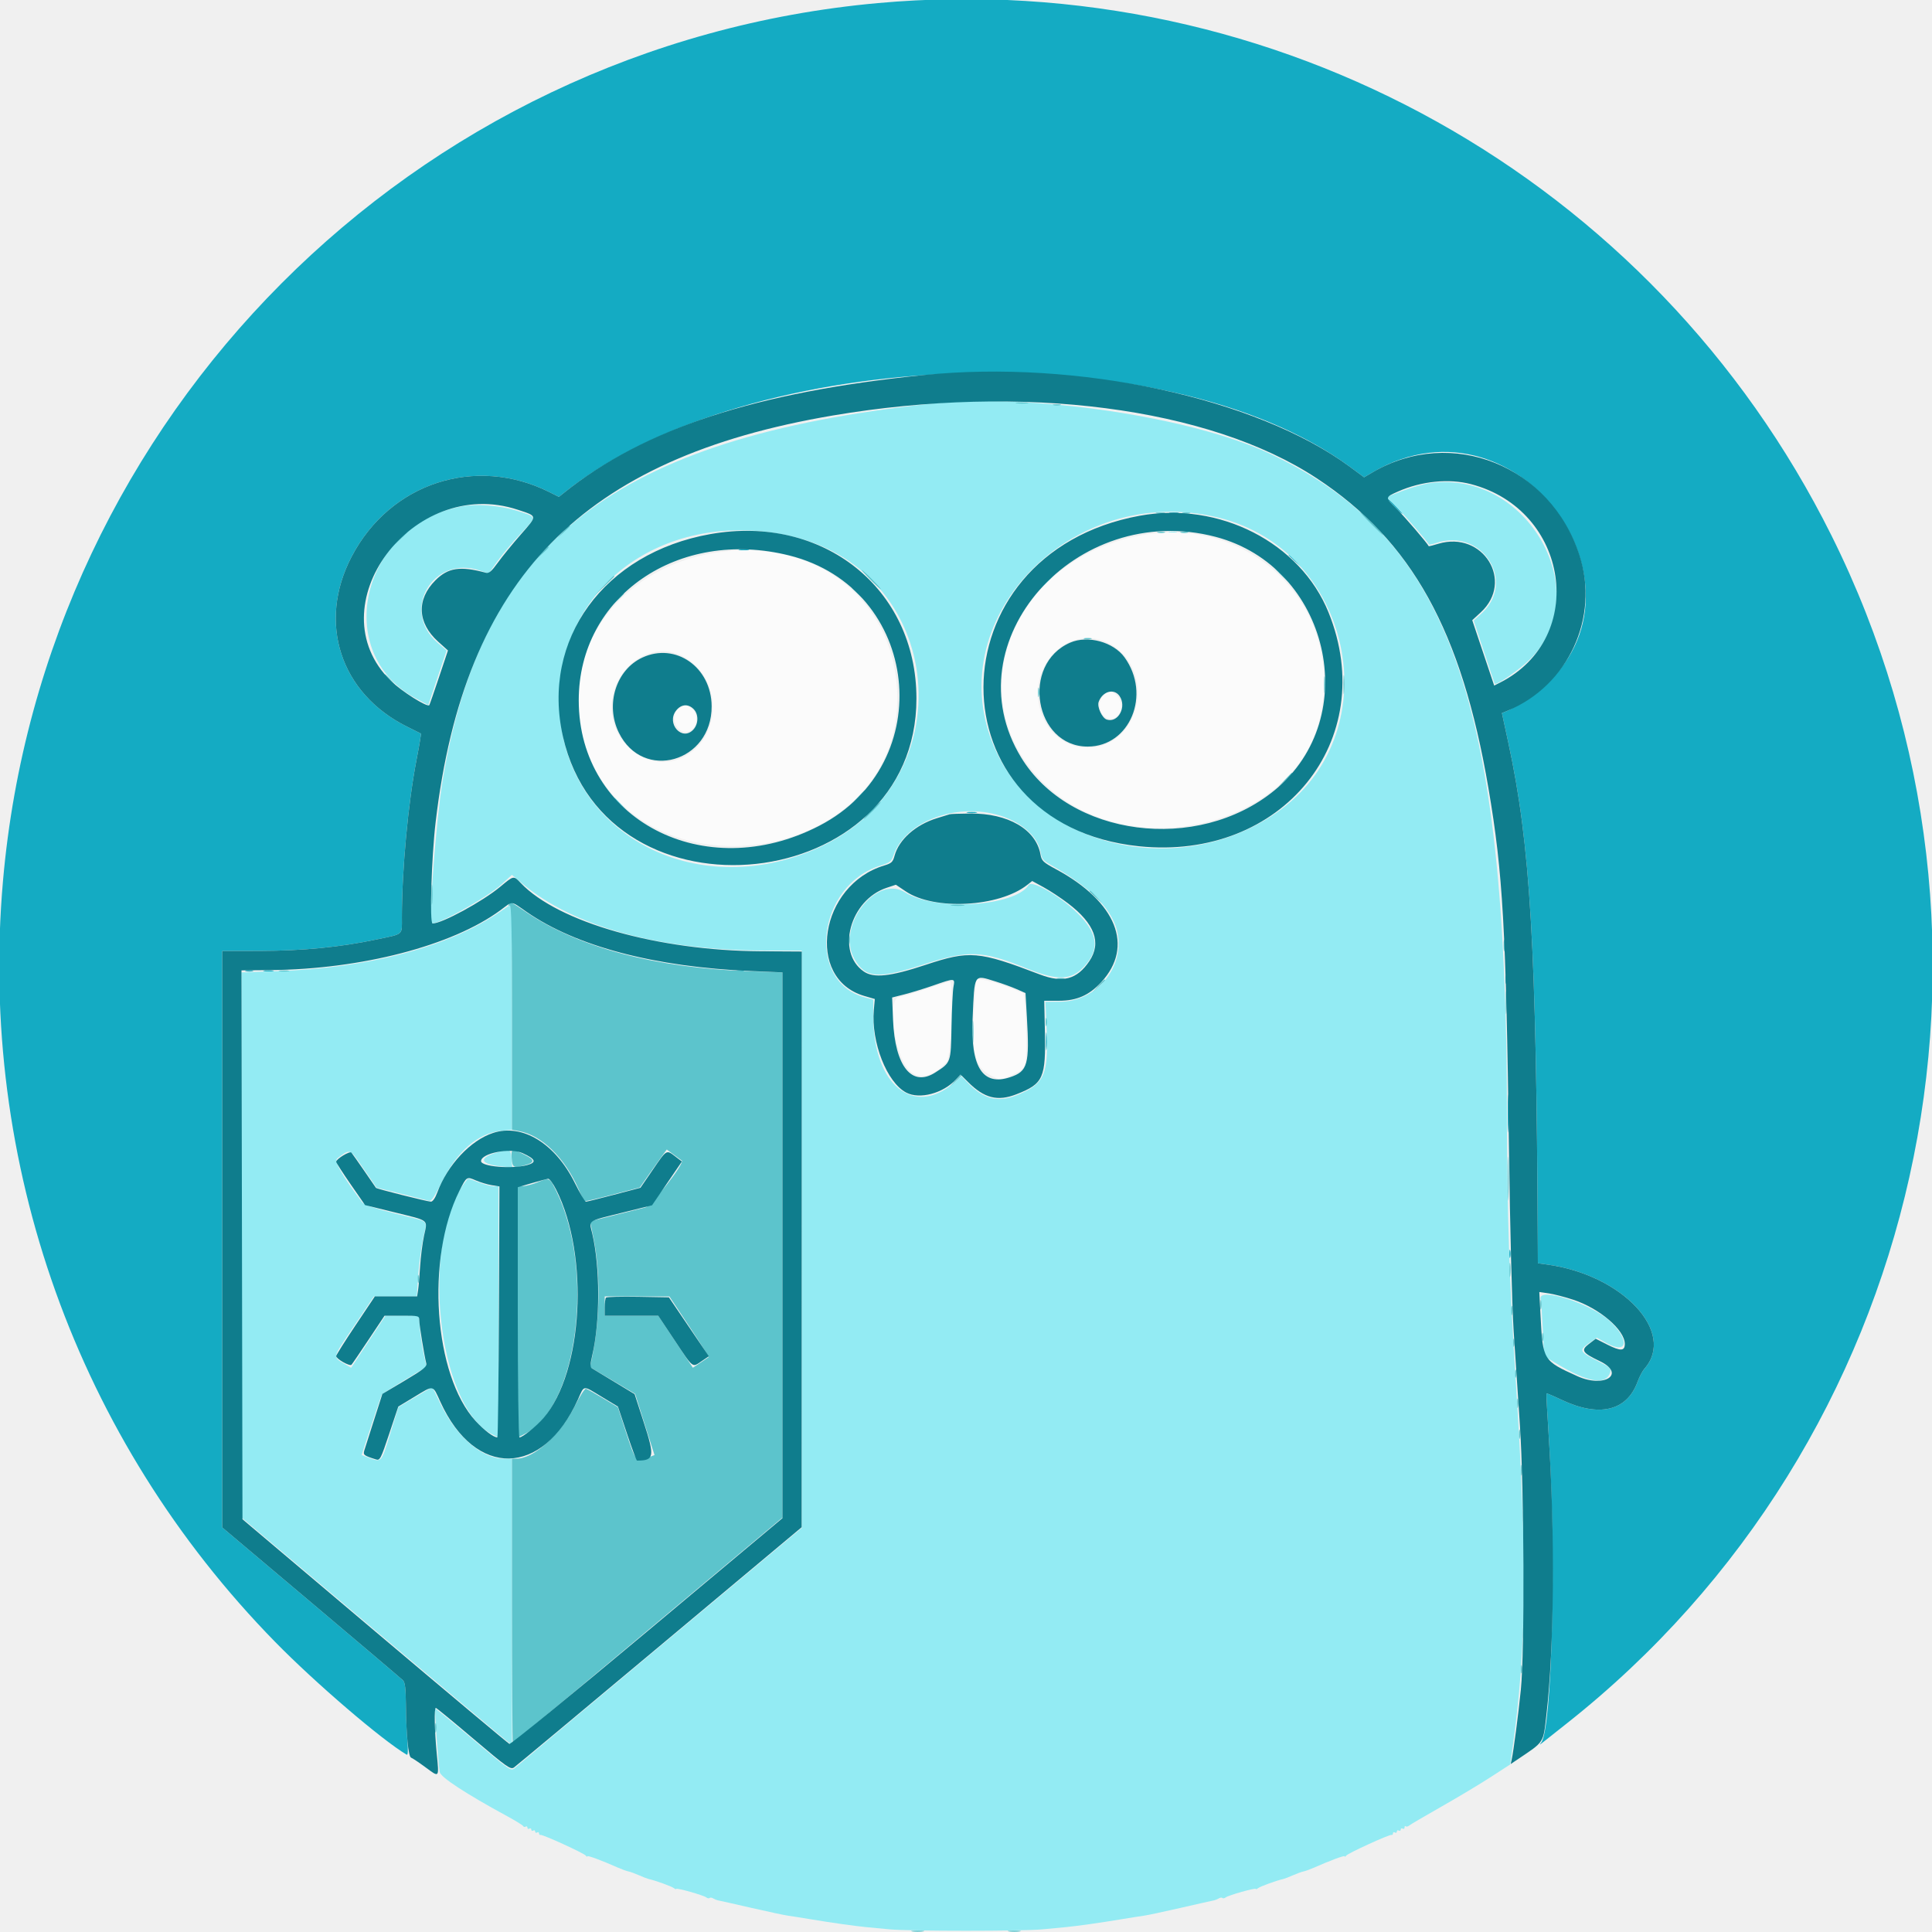
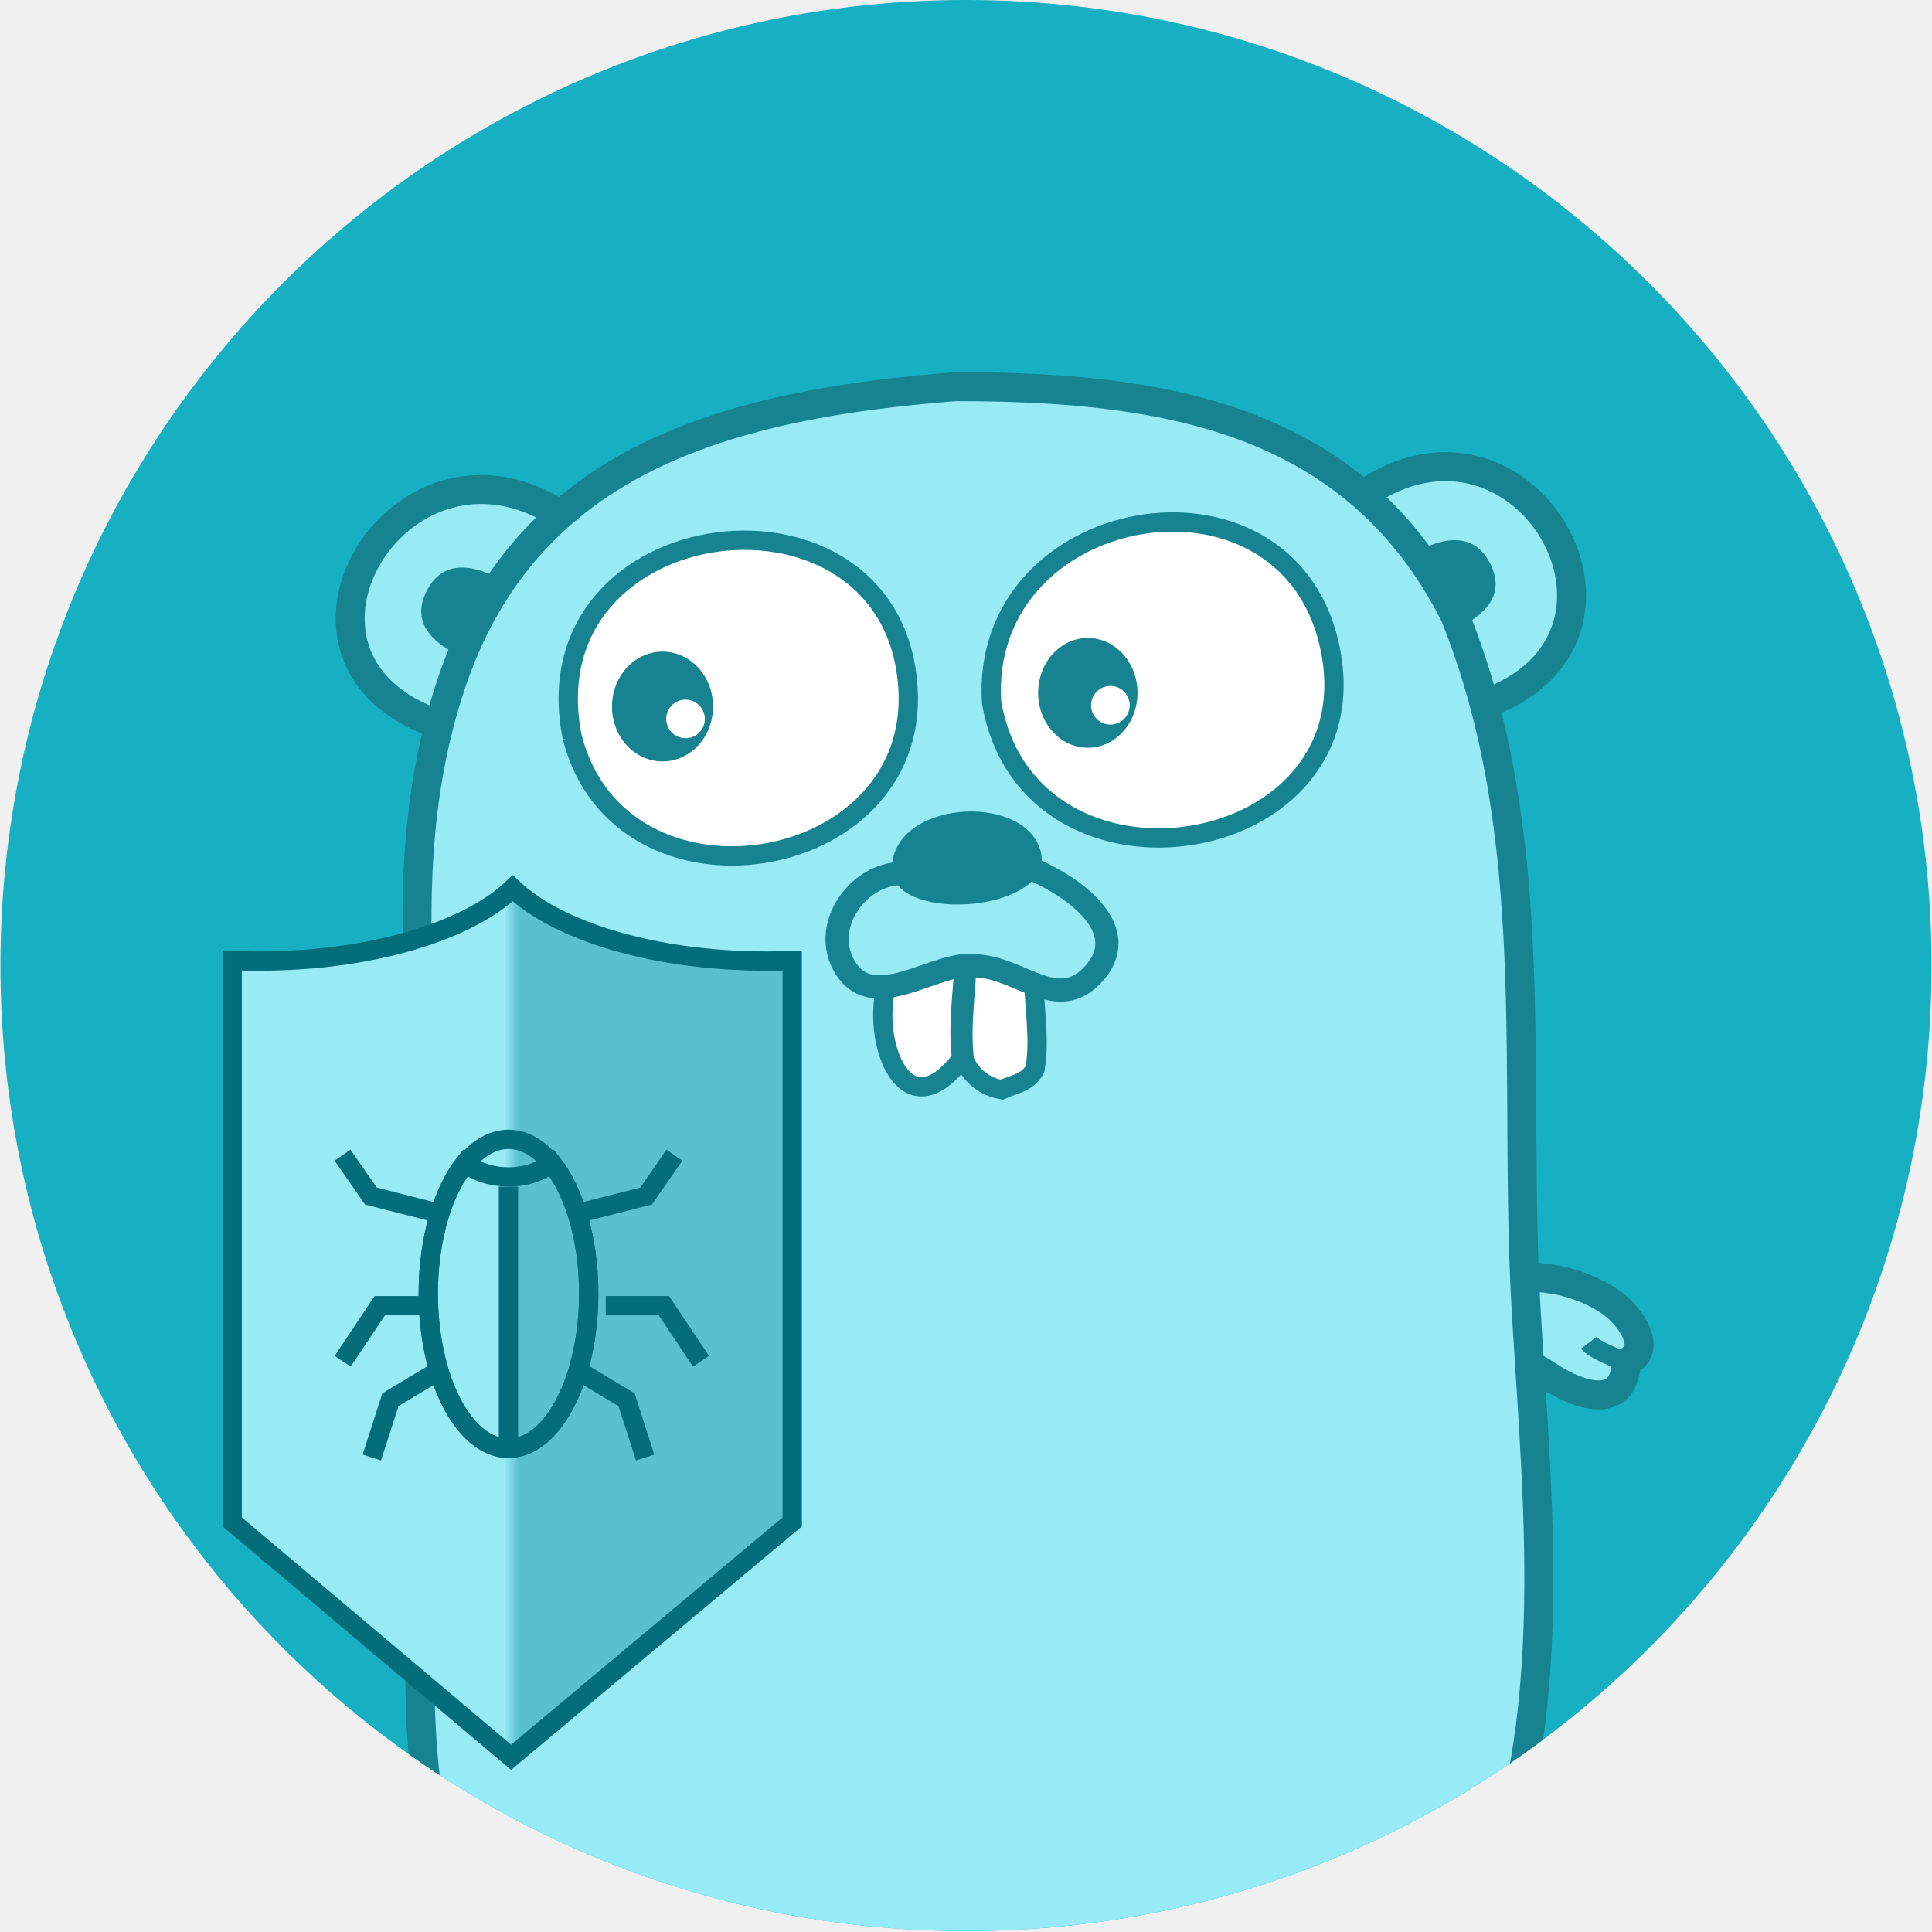
- <svg xmlns="http://www.w3.org/2000/svg" id="svg" width="400" height="400" viewBox="0, 0, 400,400">
-   <g id="svgg">
-     <path id="path0" d="M181.800 0.635 C 85.597 9.308,9.038 86.113,0.617 182.400 C -4.496 240.866,15.966 298.070,56.972 339.947 C 65.298 348.451,79.095 360.277,84.204 363.290 C 84.470 363.447,84.515 362.422,84.335 360.264 C 84.186 358.469,84.049 355.078,84.032 352.729 C 84.009 349.629,83.846 348.303,83.438 347.896 C 83.130 347.587,74.580 340.337,64.438 331.785 L 46.000 316.235 46.000 256.565 L 46.000 196.896 53.900 196.876 C 62.676 196.855,70.374 196.102,77.794 194.540 C 83.729 193.290,83.199 193.747,83.206 189.876 C 83.223 179.939,84.498 166.260,86.244 157.273 C 86.814 154.343,87.216 151.913,87.140 151.873 C 87.063 151.833,85.758 151.181,84.241 150.426 C 70.457 143.560,65.683 128.920,72.781 115.285 C 80.743 99.993,98.425 94.213,113.757 101.891 L 115.714 102.871 116.757 102.039 C 155.158 71.400,241.485 68.547,279.500 96.661 L 282.421 98.821 284.165 97.799 C 315.237 79.590,346.055 124.815,316.163 144.758 C 314.603 145.799,312.793 146.872,312.141 147.142 L 310.957 147.632 312.272 153.716 C 316.864 174.961,318.091 195.875,318.383 257.875 L 318.400 261.551 320.300 261.809 C 335.941 263.937,347.100 275.892,340.448 283.395 C 340.055 283.838,339.411 285.074,339.018 286.142 C 336.802 292.153,331.048 293.496,323.289 289.812 C 321.636 289.026,320.237 288.432,320.181 288.492 C 320.125 288.551,320.331 292.470,320.638 297.200 C 322.232 321.789,321.358 357.827,319.094 360.774 C 318.676 361.319,318.716 361.317,319.407 360.759 C 319.843 360.407,322.000 358.700,324.200 356.966 C 398.354 298.513,421.360 195.455,379.151 110.800 C 342.280 36.852,264.107 -6.786,181.800 0.635 M198.700 83.089 C 199.415 83.178,200.585 83.178,201.300 83.089 C 202.015 83.001,201.430 82.928,200.000 82.928 C 198.570 82.928,197.985 83.001,198.700 83.089 M288.600 104.800 C 289.459 105.680,290.252 106.400,290.362 106.400 C 290.472 106.400,289.859 105.680,289.000 104.800 C 288.141 103.920,287.348 103.200,287.238 103.200 C 287.128 103.200,287.741 103.920,288.600 104.800 M242.305 106.283 C 242.802 106.379,243.522 106.375,243.905 106.275 C 244.287 106.175,243.880 106.096,243.000 106.101 C 242.120 106.105,241.807 106.187,242.305 106.283 M153.100 113.882 C 153.595 113.978,154.405 113.978,154.900 113.882 C 155.395 113.787,154.990 113.709,154.000 113.709 C 153.010 113.709,152.605 113.787,153.100 113.882 M266.800 114.925 C 266.800 114.994,267.385 115.579,268.100 116.225 L 269.400 117.400 268.225 116.100 C 267.130 114.888,266.800 114.616,266.800 114.925 M200.300 168.282 C 200.795 168.378,201.605 168.378,202.100 168.282 C 202.595 168.187,202.190 168.109,201.200 168.109 C 200.210 168.109,199.805 168.187,200.300 168.282 M50.900 201.076 C 51.285 201.176,51.915 201.176,52.300 201.076 C 52.685 200.975,52.370 200.893,51.600 200.893 C 50.830 200.893,50.515 200.975,50.900 201.076 M54.700 201.082 C 55.195 201.178,56.005 201.178,56.500 201.082 C 56.995 200.987,56.590 200.909,55.600 200.909 C 54.610 200.909,54.205 200.987,54.700 201.082 M152.500 201.076 C 152.885 201.176,153.515 201.176,153.900 201.076 C 154.285 200.975,153.970 200.893,153.200 200.893 C 152.430 200.893,152.115 200.975,152.500 201.076 M311.693 202.800 C 311.693 203.570,311.775 203.885,311.876 203.500 C 311.976 203.115,311.976 202.485,311.876 202.100 C 311.775 201.715,311.693 202.030,311.693 202.800 M216.534 215.600 C 216.534 217.250,216.605 217.925,216.691 217.100 C 216.778 216.275,216.778 214.925,216.691 214.100 C 216.605 213.275,216.534 213.950,216.534 215.600 M312.162 230.600 C 312.162 234.120,312.224 235.506,312.298 233.681 C 312.372 231.856,312.372 228.976,312.297 227.281 C 312.222 225.586,312.161 227.080,312.162 230.600 M312.493 259.600 C 312.493 260.370,312.575 260.685,312.676 260.300 C 312.776 259.915,312.776 259.285,312.676 258.900 C 312.575 258.515,312.493 258.830,312.493 259.600 " stroke="none" fill="#14abc3" fill-rule="evenodd" />
-     <path id="path1" d="M192.400 83.616 C 127.310 90.721,99.877 111.952,91.640 161.600 C 90.331 169.488,88.722 190.432,89.373 191.103 C 90.065 191.817,100.782 185.889,103.821 183.111 L 105.990 181.129 108.095 182.900 C 118.774 191.884,136.653 196.800,158.642 196.800 L 166.000 196.800 166.000 256.566 L 166.000 316.331 136.700 340.829 C 120.585 354.303,107.036 365.651,106.591 366.048 C 105.798 366.755,105.633 366.642,98.005 360.204 C 93.727 356.593,90.174 353.692,90.110 353.757 C 89.944 353.922,90.763 365.571,91.033 366.880 C 91.259 367.979,96.417 371.355,105.000 376.021 C 106.760 376.978,108.260 377.906,108.334 378.083 C 108.408 378.260,108.633 378.303,108.834 378.179 C 109.035 378.055,109.200 378.154,109.200 378.400 C 109.200 378.646,109.380 378.736,109.600 378.600 C 109.820 378.464,110.000 378.554,110.000 378.800 C 110.000 379.046,110.180 379.136,110.400 379.000 C 110.620 378.864,110.800 378.954,110.800 379.200 C 110.800 379.446,110.980 379.536,111.200 379.400 C 111.420 379.264,111.600 379.343,111.600 379.576 C 111.600 379.809,111.736 379.955,111.902 379.900 C 112.326 379.760,120.935 383.695,121.294 384.193 C 121.456 384.417,121.591 384.478,121.594 384.328 C 121.599 384.079,124.497 385.152,128.000 386.699 C 128.770 387.039,129.720 387.380,130.111 387.458 C 130.502 387.535,131.492 387.895,132.311 388.258 C 133.130 388.621,134.017 388.964,134.282 389.021 C 135.584 389.299,139.059 390.552,139.500 390.902 C 139.775 391.120,140.000 391.200,140.000 391.080 C 140.000 390.789,145.680 392.393,146.237 392.841 C 146.477 393.035,146.780 393.087,146.910 392.956 C 147.040 392.826,147.384 392.868,147.673 393.048 C 147.963 393.229,148.470 393.424,148.800 393.482 C 149.130 393.540,152.190 394.229,155.600 395.013 C 159.010 395.797,162.430 396.524,163.200 396.630 C 163.970 396.735,166.130 397.077,168.000 397.390 C 171.975 398.056,177.127 398.783,179.400 398.999 C 180.280 399.083,182.440 399.287,184.200 399.452 C 188.350 399.840,211.650 399.840,215.800 399.452 C 217.560 399.287,219.720 399.083,220.600 398.999 C 222.873 398.783,228.025 398.056,232.000 397.390 C 233.870 397.077,236.030 396.735,236.800 396.630 C 237.570 396.524,240.990 395.797,244.400 395.013 C 247.810 394.229,250.870 393.540,251.200 393.482 C 251.530 393.424,252.037 393.229,252.327 393.048 C 252.616 392.868,252.960 392.826,253.090 392.956 C 253.220 393.087,253.523 393.035,253.763 392.841 C 254.320 392.393,260.000 390.789,260.000 391.080 C 260.000 391.200,260.225 391.120,260.500 390.902 C 260.941 390.552,264.416 389.299,265.718 389.021 C 265.983 388.964,266.870 388.621,267.689 388.258 C 268.508 387.895,269.498 387.535,269.889 387.458 C 270.280 387.380,271.230 387.039,272.000 386.699 C 275.503 385.152,278.401 384.079,278.406 384.328 C 278.409 384.478,278.544 384.417,278.706 384.193 C 279.065 383.695,287.674 379.760,288.098 379.900 C 288.264 379.955,288.400 379.809,288.400 379.576 C 288.400 379.343,288.580 379.264,288.800 379.400 C 289.020 379.536,289.200 379.446,289.200 379.200 C 289.200 378.954,289.380 378.864,289.600 379.000 C 289.820 379.136,290.000 379.046,290.000 378.800 C 290.000 378.554,290.180 378.464,290.400 378.600 C 290.620 378.736,290.800 378.627,290.800 378.357 C 290.800 378.087,290.909 377.976,291.043 378.109 C 291.176 378.243,291.491 378.178,291.743 377.966 C 291.994 377.754,295.005 375.988,298.433 374.041 C 301.861 372.095,306.465 369.334,308.664 367.907 L 312.663 365.313 313.166 361.756 C 316.074 341.175,316.222 323.098,313.792 285.400 C 312.502 265.377,312.020 250.845,312.005 231.400 C 311.935 144.867,300.144 111.670,263.234 94.084 C 246.870 86.287,213.331 81.331,192.400 83.616 M296.170 100.011 C 294.833 100.190,292.249 100.911,290.427 101.614 L 287.114 102.891 289.490 105.346 C 291.351 107.269,295.353 111.913,295.861 112.740 C 295.908 112.817,296.604 112.663,297.407 112.398 C 306.891 109.268,314.000 120.447,306.713 127.031 L 305.109 128.480 307.242 134.940 C 308.415 138.493,309.415 141.464,309.464 141.543 C 309.747 141.998,314.578 138.670,316.707 136.553 C 330.610 122.728,316.327 97.314,296.170 100.011 M95.739 104.813 C 74.813 108.559,68.471 135.218,86.252 144.689 L 88.672 145.979 90.569 140.325 L 92.466 134.671 90.619 133.093 C 82.841 126.444,89.637 114.812,99.363 118.126 L 101.171 118.742 102.971 116.219 C 103.961 114.832,106.136 112.246,107.804 110.473 C 111.250 106.810,111.311 107.075,106.684 105.652 C 103.482 104.667,98.633 104.295,95.739 104.813 M252.327 107.177 C 279.865 113.994,287.738 150.892,265.217 167.587 C 245.444 182.245,215.764 176.182,206.225 155.536 C 193.841 128.732,221.633 99.579,252.327 107.177 M162.129 110.644 C 196.216 117.095,200.453 162.693,168.210 176.071 C 142.272 186.833,115.896 171.291,115.819 145.200 C 115.750 121.682,136.933 105.876,162.129 110.644 M242.100 110.276 C 242.485 110.376,243.115 110.376,243.500 110.276 C 243.885 110.175,243.570 110.093,242.800 110.093 C 242.030 110.093,241.715 110.175,242.100 110.276 M216.181 120.900 L 214.600 122.600 216.300 121.019 C 217.881 119.548,218.184 119.200,217.881 119.200 C 217.816 119.200,217.051 119.965,216.181 120.900 M127.200 165.325 C 127.200 165.394,127.785 165.979,128.500 166.625 L 129.800 167.800 128.625 166.500 C 127.530 165.288,127.200 165.016,127.200 165.325 M206.216 168.620 C 211.180 169.910,214.915 173.074,215.454 176.446 C 215.671 177.806,215.967 178.176,217.553 179.073 C 227.184 184.518,231.605 189.647,231.596 195.364 C 231.586 201.845,226.024 207.388,219.523 207.396 L 216.445 207.400 216.680 212.608 C 217.126 222.496,216.307 224.399,210.604 226.722 C 206.670 228.324,203.643 227.589,200.441 224.255 L 199.081 222.839 197.471 224.218 C 189.125 231.361,180.829 224.573,180.806 210.583 L 180.800 206.966 179.051 206.498 C 166.788 203.218,169.173 183.263,182.314 179.197 C 184.250 178.599,184.560 178.351,185.008 177.047 C 187.328 170.301,197.354 166.316,206.216 168.620 M212.994 183.209 C 210.219 187.700,193.625 188.717,187.423 184.776 C 181.388 180.942,173.068 191.849,176.907 198.562 C 179.185 202.546,181.793 202.743,191.299 199.650 C 200.454 196.671,203.409 196.782,212.441 200.446 C 219.040 203.123,221.828 203.015,224.572 199.978 C 227.755 196.455,227.290 193.178,223.013 189.000 C 219.467 185.536,213.638 182.167,212.994 183.209 M103.400 188.854 C 93.008 196.008,76.321 200.433,57.300 201.078 L 50.000 201.326 50.006 257.763 L 50.011 314.200 77.024 337.000 C 91.881 349.540,104.478 360.130,105.018 360.533 L 106.000 361.267 106.000 331.633 L 106.000 302.000 104.264 302.000 C 99.791 302.000,94.540 297.492,91.319 290.887 L 89.508 287.175 88.054 288.029 C 87.254 288.499,85.676 289.434,84.547 290.107 L 82.494 291.331 80.769 296.900 C 78.865 303.046,79.068 302.847,75.933 301.652 L 74.866 301.245 76.875 295.122 C 77.979 291.755,78.960 288.873,79.054 288.718 C 79.175 288.519,86.281 284.135,88.270 283.032 C 88.308 283.011,88.088 281.915,87.780 280.597 C 87.472 279.279,87.101 276.895,86.955 275.300 L 86.690 272.400 83.245 272.408 L 79.800 272.416 76.249 277.800 L 72.697 283.185 71.649 282.563 C 68.764 280.852,68.642 281.461,73.237 274.626 L 77.400 268.433 81.845 268.417 L 86.291 268.400 86.569 264.253 C 86.721 261.972,87.174 258.507,87.574 256.553 C 88.445 252.302,89.363 253.152,81.868 251.267 C 77.532 250.177,75.371 249.444,74.992 248.938 C 70.678 243.173,69.091 240.368,69.837 239.820 C 72.607 237.785,72.333 237.676,75.289 241.983 L 77.974 245.894 83.087 247.164 C 85.899 247.862,88.482 248.517,88.826 248.620 C 89.289 248.758,89.988 247.731,91.501 244.686 C 94.686 238.280,98.951 234.616,103.809 234.114 L 106.000 233.888 106.000 210.544 C 106.000 197.705,105.955 187.200,105.900 187.201 C 105.845 187.201,104.720 187.945,103.400 188.854 M103.800 238.376 C 99.034 239.528,98.983 240.981,103.693 241.473 L 106.052 241.719 105.926 239.991 C 105.788 238.101,105.584 237.945,103.800 238.376 M96.496 244.500 C 86.872 256.484,90.444 291.172,101.900 296.963 L 103.200 297.621 103.200 271.610 L 103.200 245.600 102.204 245.600 C 101.657 245.600,100.262 245.240,99.104 244.800 C 96.612 243.853,96.982 243.895,96.496 244.500 M318.974 268.900 C 319.078 269.395,319.279 272.265,319.421 275.278 L 319.680 280.756 322.340 282.360 C 328.828 286.271,332.548 286.863,333.377 284.116 C 333.612 283.338,333.316 283.067,330.899 281.850 C 327.000 279.886,326.840 279.588,328.905 278.139 L 330.600 276.949 332.600 278.065 C 337.089 280.570,337.458 277.295,333.128 273.383 C 329.193 269.828,318.455 266.427,318.974 268.900 " stroke="none" fill="#93ebf3" fill-rule="evenodd" />
-     <path id="path2" d="M235.051 111.055 C 209.089 116.622,198.535 144.784,215.959 162.000 C 233.722 179.551,268.526 171.174,273.398 148.174 C 278.281 125.126,258.540 106.018,235.051 111.055 M148.200 114.413 C 127.346 117.625,114.869 136.200,121.202 154.607 C 132.388 187.118,185.636 179.031,185.776 144.800 C 185.859 124.612,169.240 111.173,148.200 114.413 M229.500 133.149 C 239.582 138.292,236.276 154.831,225.174 154.791 C 215.810 154.757,211.378 142.447,218.143 135.266 C 221.174 132.048,225.692 131.206,229.500 133.149 M141.255 135.810 C 149.617 140.019,149.677 152.793,141.354 156.822 C 133.532 160.609,124.693 152.484,126.969 143.600 C 128.736 136.699,135.594 132.960,141.255 135.810 M228.416 144.075 C 226.231 146.421,229.119 150.423,231.371 148.171 C 232.441 147.102,232.318 144.913,231.132 143.900 C 230.048 142.975,229.402 143.017,228.416 144.075 M140.891 146.492 C 138.399 147.693,139.825 152.132,142.487 151.464 C 144.552 150.946,144.799 147.470,142.845 146.424 C 141.928 145.933,142.060 145.929,140.891 146.492 M201.865 206.055 C 200.956 217.729,201.632 220.976,205.341 222.772 L 207.112 223.629 209.256 222.679 C 212.470 221.255,212.513 221.157,212.482 215.187 C 212.468 212.328,212.333 209.006,212.183 207.806 L 211.911 205.624 208.655 204.359 C 206.865 203.664,204.663 203.008,203.763 202.903 L 202.126 202.710 201.865 206.055 M191.600 204.824 C 189.070 205.677,186.681 206.380,186.290 206.387 C 183.639 206.436,184.991 217.911,188.060 221.407 C 190.061 223.686,193.238 223.031,196.053 219.759 C 196.862 218.818,197.419 203.171,196.640 203.237 C 196.398 203.258,194.130 203.972,191.600 204.824 " stroke="none" fill="#fbfbfb" fill-rule="evenodd" />
-     <path id="path3" d="M210.500 83.487 C 211.105 83.578,212.095 83.578,212.700 83.487 C 213.305 83.395,212.810 83.320,211.600 83.320 C 210.390 83.320,209.895 83.395,210.500 83.487 M218.100 83.876 C 218.485 83.976,219.115 83.976,219.500 83.876 C 219.885 83.775,219.570 83.693,218.800 83.693 C 218.030 83.693,217.715 83.775,218.100 83.876 M239.505 106.283 C 240.002 106.379,240.722 106.375,241.105 106.275 C 241.487 106.175,241.080 106.096,240.200 106.101 C 239.320 106.105,239.007 106.187,239.505 106.283 M244.900 106.276 C 245.285 106.376,245.915 106.376,246.300 106.276 C 246.685 106.175,246.370 106.093,245.600 106.093 C 244.830 106.093,244.515 106.175,244.900 106.276 M283.800 108.400 C 285.106 109.720,286.265 110.800,286.375 110.800 C 286.485 110.800,285.506 109.720,284.200 108.400 C 282.894 107.080,281.735 106.000,281.625 106.000 C 281.515 106.000,282.494 107.080,283.800 108.400 M116.575 110.100 L 115.400 111.400 116.700 110.225 C 117.415 109.579,118.000 108.994,118.000 108.925 C 118.000 108.616,117.670 108.888,116.575 110.100 M82.581 111.700 L 81.000 113.400 82.700 111.819 C 84.281 110.348,84.584 110.000,84.281 110.000 C 84.216 110.000,83.451 110.765,82.581 111.700 M239.700 110.276 C 240.085 110.376,240.715 110.376,241.100 110.276 C 241.485 110.175,241.170 110.093,240.400 110.093 C 239.630 110.093,239.315 110.175,239.700 110.276 M244.500 110.276 C 244.885 110.376,245.515 110.376,245.900 110.276 C 246.285 110.175,245.970 110.093,245.200 110.093 C 244.430 110.093,244.115 110.175,244.500 110.276 M112.175 114.500 L 111.000 115.800 112.300 114.625 C 113.512 113.530,113.784 113.200,113.475 113.200 C 113.406 113.200,112.821 113.785,112.175 114.500 M265.000 118.800 C 265.859 119.680,266.652 120.400,266.762 120.400 C 266.872 120.400,266.259 119.680,265.400 118.800 C 264.541 117.920,263.748 117.200,263.638 117.200 C 263.528 117.200,264.141 117.920,265.000 118.800 M180.200 120.000 C 181.283 121.100,182.260 122.000,182.370 122.000 C 182.480 122.000,181.683 121.100,180.600 120.000 C 179.517 118.900,178.540 118.000,178.430 118.000 C 178.320 118.000,179.117 118.900,180.200 120.000 M124.985 121.300 L 123.000 123.400 125.100 121.415 C 126.255 120.323,127.200 119.378,127.200 119.315 C 127.200 119.017,126.829 119.349,124.985 121.300 M176.400 121.725 C 176.400 121.794,176.985 122.379,177.700 123.025 L 179.000 124.200 177.825 122.900 C 176.730 121.688,176.400 121.416,176.400 121.725 M127.578 124.300 L 126.200 125.800 127.700 124.422 C 129.096 123.138,129.384 122.800,129.078 122.800 C 129.012 122.800,128.337 123.475,127.578 124.300 M224.500 132.276 C 224.885 132.376,225.515 132.376,225.900 132.276 C 226.285 132.175,225.970 132.093,225.200 132.093 C 224.430 132.093,224.115 132.175,224.500 132.276 M278.137 141.800 C 278.139 143.560,278.209 144.230,278.293 143.289 C 278.378 142.349,278.377 140.909,278.291 140.089 C 278.205 139.270,278.136 140.040,278.137 141.800 M274.131 141.800 C 274.133 143.340,274.205 143.921,274.292 143.091 C 274.379 142.261,274.377 141.001,274.289 140.291 C 274.200 139.581,274.129 140.260,274.131 141.800 M79.600 139.725 C 79.600 139.794,80.185 140.379,80.900 141.025 L 82.200 142.200 81.025 140.900 C 79.930 139.688,79.600 139.416,79.600 139.725 M214.901 143.400 C 214.905 144.280,214.987 144.593,215.083 144.095 C 215.179 143.598,215.175 142.878,215.075 142.495 C 214.975 142.113,214.896 142.520,214.901 143.400 M265.978 161.500 L 264.600 163.000 266.100 161.622 C 267.496 160.338,267.784 160.000,267.478 160.000 C 267.412 160.000,266.737 160.675,265.978 161.500 M177.578 165.100 L 176.200 166.600 177.700 165.222 C 178.525 164.463,179.200 163.788,179.200 163.722 C 179.200 163.416,178.862 163.704,177.578 165.100 M180.400 167.800 C 179.428 168.790,178.723 169.600,178.833 169.600 C 178.943 169.600,179.828 168.790,180.800 167.800 C 181.772 166.810,182.477 166.000,182.367 166.000 C 182.257 166.000,181.372 166.810,180.400 167.800 M89.340 185.200 C 89.340 187.070,89.409 187.835,89.493 186.900 C 89.577 185.965,89.577 184.435,89.493 183.500 C 89.409 182.565,89.340 183.330,89.340 185.200 M225.600 184.525 C 225.600 184.594,226.185 185.179,226.900 185.825 L 228.200 187.000 227.025 185.700 C 225.930 184.488,225.600 184.216,225.600 184.525 M105.362 187.262 C 105.185 187.548,105.252 187.615,105.538 187.438 C 105.885 187.224,106.000 192.962,106.000 210.532 L 106.000 233.911 107.486 234.190 C 112.201 235.074,116.893 239.652,119.776 246.180 C 120.354 247.489,120.890 248.624,120.968 248.701 C 121.045 248.779,123.664 248.169,126.787 247.347 L 132.465 245.853 134.301 243.226 C 135.311 241.782,136.566 240.014,137.091 239.297 L 138.045 237.994 139.523 239.081 C 140.335 239.679,141.075 240.220,141.167 240.284 C 141.833 240.748,134.913 249.646,133.621 249.986 C 132.839 250.192,129.943 250.922,127.183 251.609 L 122.167 252.857 122.881 256.329 C 124.325 263.353,124.241 273.044,122.669 280.626 L 122.166 283.052 126.831 285.818 L 131.496 288.585 133.503 294.919 L 135.510 301.254 134.455 301.661 C 131.659 302.738,131.620 302.697,129.687 296.771 L 127.917 291.342 124.841 289.498 C 123.149 288.484,121.565 287.598,121.320 287.527 C 121.075 287.457,120.037 289.066,119.013 291.103 C 116.031 297.036,110.529 302.000,106.936 302.000 L 106.000 302.000 106.000 331.400 C 106.000 347.570,106.081 360.800,106.180 360.800 C 106.333 360.800,116.641 352.198,156.700 318.640 L 162.000 314.200 162.000 257.763 L 162.000 201.326 154.900 201.077 C 135.836 200.407,119.935 196.209,109.169 189.003 C 105.454 186.516,105.741 186.648,105.362 187.262 M197.107 187.490 C 197.826 187.579,198.906 187.577,199.507 187.486 C 200.108 187.395,199.520 187.322,198.200 187.324 C 196.880 187.326,196.388 187.401,197.107 187.490 M175.701 194.600 C 175.705 195.480,175.787 195.793,175.883 195.295 C 175.979 194.798,175.975 194.078,175.875 193.695 C 175.775 193.313,175.696 193.720,175.701 194.600 M311.314 195.800 C 311.317 196.900,311.395 197.303,311.487 196.695 C 311.579 196.086,311.577 195.186,311.482 194.695 C 311.387 194.203,311.311 194.700,311.314 195.800 M156.500 197.096 C 157.765 197.175,159.835 197.175,161.100 197.096 C 162.365 197.016,161.330 196.951,158.800 196.951 C 156.270 196.951,155.235 197.016,156.500 197.096 M57.900 201.082 C 58.395 201.178,59.205 201.178,59.700 201.082 C 60.195 200.987,59.790 200.909,58.800 200.909 C 57.810 200.909,57.405 200.987,57.900 201.082 M218.900 202.676 C 219.285 202.776,219.915 202.776,220.300 202.676 C 220.685 202.575,220.370 202.493,219.600 202.493 C 218.830 202.493,218.515 202.575,218.900 202.676 M227.375 204.100 L 226.200 205.400 227.500 204.225 C 228.215 203.579,228.800 202.994,228.800 202.925 C 228.800 202.616,228.470 202.888,227.375 204.100 M311.744 207.600 C 311.744 209.690,311.812 210.545,311.894 209.500 C 311.976 208.455,311.976 206.745,311.894 205.700 C 311.812 204.655,311.744 205.510,311.744 207.600 M201.346 213.800 C 201.347 216.000,201.414 216.849,201.495 215.687 C 201.576 214.524,201.576 212.724,201.493 211.687 C 201.411 210.649,201.345 211.600,201.346 213.800 M216.493 211.600 C 216.493 212.370,216.575 212.685,216.676 212.300 C 216.776 211.915,216.776 211.285,216.676 210.900 C 216.575 210.515,216.493 210.830,216.493 211.600 M197.775 223.700 L 196.600 225.000 197.900 223.825 C 199.112 222.730,199.384 222.400,199.075 222.400 C 199.006 222.400,198.421 222.985,197.775 223.700 M312.166 244.000 C 312.166 248.070,312.225 249.735,312.298 247.700 C 312.371 245.665,312.371 242.335,312.298 240.300 C 312.225 238.265,312.166 239.930,312.166 244.000 M105.938 239.804 C 106.096 241.794,106.318 241.896,108.925 241.172 C 110.715 240.675,110.673 240.115,108.776 239.164 C 105.962 237.754,105.778 237.795,105.938 239.804 M111.200 244.820 C 110.210 245.225,108.905 245.566,108.300 245.578 L 107.200 245.600 107.200 271.608 L 107.200 297.616 108.751 296.825 C 119.611 291.285,123.215 262.941,115.144 246.548 C 113.769 243.754,113.786 243.761,111.200 244.820 M312.524 263.000 C 312.526 264.320,312.601 264.812,312.690 264.093 C 312.779 263.374,312.777 262.294,312.686 261.693 C 312.595 261.092,312.522 261.680,312.524 263.000 M86.493 264.800 C 86.493 265.570,86.575 265.885,86.676 265.500 C 86.776 265.115,86.776 264.485,86.676 264.100 C 86.575 263.715,86.493 264.030,86.493 264.800 M142.727 274.650 C 144.997 278.076,146.797 280.923,146.727 280.978 C 146.657 281.032,145.890 281.550,145.022 282.128 L 143.445 283.179 139.863 277.790 L 136.281 272.400 130.740 272.400 L 125.200 272.400 125.200 270.400 L 125.200 268.400 131.900 268.410 L 138.600 268.421 142.727 274.650 M318.901 270.200 C 318.905 271.080,318.987 271.393,319.083 270.895 C 319.179 270.398,319.175 269.678,319.075 269.295 C 318.975 268.913,318.896 269.320,318.901 270.200 M312.901 271.400 C 312.905 272.280,312.987 272.593,313.083 272.095 C 313.179 271.598,313.175 270.878,313.075 270.495 C 312.975 270.113,312.896 270.520,312.901 271.400 M319.293 276.800 C 319.293 277.570,319.375 277.885,319.476 277.500 C 319.576 277.115,319.576 276.485,319.476 276.100 C 319.375 275.715,319.293 276.030,319.293 276.800 M313.293 278.000 C 313.293 278.770,313.375 279.085,313.476 278.700 C 313.576 278.315,313.576 277.685,313.476 277.300 C 313.375 276.915,313.293 277.230,313.293 278.000 M313.693 284.400 C 313.693 285.170,313.775 285.485,313.876 285.100 C 313.976 284.715,313.976 284.085,313.876 283.700 C 313.775 283.315,313.693 283.630,313.693 284.400 M314.101 290.600 C 314.105 291.480,314.187 291.793,314.283 291.295 C 314.379 290.798,314.375 290.078,314.275 289.695 C 314.175 289.313,314.096 289.720,314.101 290.600 M314.501 297.000 C 314.505 297.880,314.587 298.193,314.683 297.695 C 314.779 297.198,314.775 296.478,314.675 296.095 C 314.575 295.713,314.496 296.120,314.501 297.000 M314.909 304.400 C 314.909 305.390,314.987 305.795,315.082 305.300 C 315.178 304.805,315.178 303.995,315.082 303.500 C 314.987 303.005,314.909 303.410,314.909 304.400 M315.328 314.000 C 315.328 315.430,315.401 316.015,315.489 315.300 C 315.578 314.585,315.578 313.415,315.489 312.700 C 315.401 311.985,315.328 312.570,315.328 314.000 M315.324 338.200 C 315.326 339.520,315.401 340.012,315.490 339.293 C 315.579 338.574,315.577 337.494,315.486 336.893 C 315.395 336.292,315.322 336.880,315.324 338.200 M314.893 345.600 C 314.893 346.370,314.975 346.685,315.076 346.300 C 315.176 345.915,315.176 345.285,315.076 344.900 C 314.975 344.515,314.893 344.830,314.893 345.600 M90.101 357.800 C 90.105 358.680,90.187 358.993,90.283 358.495 C 90.379 357.998,90.375 357.278,90.275 356.895 C 90.175 356.513,90.096 356.920,90.101 357.800 M188.900 399.887 C 189.505 399.978,190.495 399.978,191.100 399.887 C 191.705 399.795,191.210 399.720,190.000 399.720 C 188.790 399.720,188.295 399.795,188.900 399.887 M208.900 399.887 C 209.505 399.978,210.495 399.978,211.100 399.887 C 211.705 399.795,211.210 399.720,210.000 399.720 C 208.790 399.720,208.295 399.795,208.900 399.887 " stroke="none" fill="#5cc4cc" fill-rule="evenodd" />
-     <path id="path4" d="M191.200 77.653 C 156.350 81.211,133.465 88.708,116.757 102.039 L 115.714 102.871 113.757 101.891 C 98.425 94.213,80.743 99.993,72.781 115.285 C 65.683 128.920,70.457 143.560,84.241 150.426 C 85.758 151.181,87.063 151.833,87.140 151.873 C 87.216 151.913,86.814 154.343,86.244 157.273 C 84.498 166.260,83.223 179.939,83.206 189.876 C 83.199 193.747,83.729 193.290,77.794 194.540 C 70.374 196.102,62.676 196.855,53.900 196.876 L 46.000 196.896 46.000 256.565 L 46.000 316.235 64.438 331.785 C 74.580 340.337,83.130 347.587,83.438 347.896 C 83.846 348.303,84.009 349.629,84.032 352.729 C 84.078 358.986,84.536 363.712,85.114 363.905 C 85.384 363.995,86.701 364.875,88.041 365.862 C 91.036 368.066,90.913 368.217,90.414 362.953 C 89.958 358.154,89.871 353.600,90.233 353.600 C 90.362 353.600,93.881 356.496,98.054 360.035 C 104.975 365.906,105.709 366.423,106.413 365.935 C 106.838 365.641,120.413 354.330,136.579 340.800 L 165.973 316.200 165.985 256.600 L 165.997 197.000 157.499 196.949 C 136.203 196.820,115.575 190.958,107.825 182.832 C 106.323 181.256,106.393 181.244,103.585 183.581 C 99.897 186.649,91.520 191.200,89.559 191.200 C 88.919 191.200,89.332 177.512,90.193 170.200 C 96.132 119.767,120.505 94.812,172.400 86.029 C 211.815 79.357,250.334 84.348,272.600 99.011 C 292.319 111.997,302.600 130.552,308.168 163.203 C 311.169 180.797,311.807 192.054,312.421 238.200 C 312.634 254.274,313.054 270.506,313.387 275.600 C 313.711 280.550,314.291 289.280,314.676 295.000 C 315.559 308.142,315.684 341.775,314.878 349.800 C 314.365 354.911,313.369 362.519,312.977 364.313 L 312.778 365.225 314.133 364.313 C 319.837 360.471,319.475 361.029,320.172 355.000 C 321.780 341.091,321.968 317.716,320.638 297.200 C 320.331 292.470,320.125 288.551,320.181 288.492 C 320.237 288.432,321.636 289.026,323.289 289.812 C 331.048 293.496,336.802 292.153,339.018 286.142 C 339.411 285.074,340.055 283.838,340.448 283.395 C 347.100 275.892,335.941 263.937,320.300 261.809 L 318.400 261.551 318.383 257.875 C 318.091 195.875,316.864 174.961,312.272 153.716 L 310.957 147.632 312.141 147.142 C 324.666 141.954,331.182 127.890,327.034 115.000 C 321.057 96.425,300.550 88.197,284.165 97.799 L 282.421 98.821 279.500 96.661 C 260.215 82.399,223.058 74.401,191.200 77.653 M304.514 100.229 C 324.889 105.509,328.808 132.068,310.578 141.320 L 309.356 141.940 307.084 135.173 L 304.811 128.406 306.585 126.771 C 313.565 120.337,307.029 109.803,297.782 112.585 C 296.713 112.907,295.822 113.132,295.803 113.085 C 295.586 112.542,290.774 106.931,289.227 105.415 C 286.712 102.952,286.711 102.972,289.467 101.754 C 294.299 99.616,299.942 99.045,304.514 100.229 M107.200 105.537 C 111.342 106.906,111.315 106.681,107.824 110.663 C 106.118 112.608,103.975 115.236,103.061 116.503 C 101.759 118.308,101.227 118.758,100.600 118.586 C 95.321 117.142,92.773 117.522,90.151 120.144 C 86.187 124.108,86.401 128.969,90.712 132.845 L 92.744 134.672 90.882 140.236 C 89.857 143.296,88.959 145.886,88.885 145.992 C 88.510 146.525,83.118 143.120,80.915 140.961 C 65.224 125.576,85.431 98.344,107.200 105.537 M235.968 106.779 C 192.929 114.654,192.791 170.730,235.800 175.206 C 265.435 178.289,285.744 153.245,275.059 126.792 C 269.226 112.350,252.452 103.763,235.968 106.779 M147.091 110.577 C 125.043 114.483,111.988 132.417,116.556 152.524 C 125.620 192.426,189.761 185.481,189.738 144.600 C 189.724 121.829,170.436 106.441,147.091 110.577 M251.670 111.147 C 275.158 117.302,282.410 148.472,263.879 163.625 C 247.874 176.712,221.406 173.271,211.402 156.803 C 196.858 132.861,222.704 103.558,251.670 111.147 M163.431 115.009 C 190.554 121.808,194.552 158.091,169.598 170.979 C 145.793 183.274,119.830 169.723,119.822 145.000 C 119.814 123.443,140.454 109.249,163.431 115.009 M221.600 133.036 C 211.289 137.490,214.144 154.570,225.200 154.570 C 233.956 154.570,238.397 143.790,232.815 136.084 C 230.516 132.911,225.221 131.472,221.600 133.036 M132.984 136.147 C 127.535 138.684,125.279 145.894,128.121 151.683 C 133.128 161.879,147.417 157.802,147.336 146.200 C 147.279 138.131,139.869 132.941,132.984 136.147 M231.777 144.089 C 233.340 146.320,231.507 149.732,229.148 148.984 C 228.172 148.674,227.101 146.345,227.465 145.322 C 228.243 143.134,230.630 142.452,231.777 144.089 M143.600 146.800 C 144.670 147.870,144.637 149.896,143.530 151.074 C 141.204 153.550,137.873 149.795,139.998 147.094 C 141.025 145.787,142.470 145.670,143.600 146.800 M196.600 168.592 C 196.380 168.663,195.210 169.024,194.000 169.393 C 189.577 170.745,186.110 173.819,185.201 177.198 C 184.859 178.468,184.568 178.743,183.102 179.181 C 169.667 183.199,166.677 202.635,178.944 206.201 L 181.121 206.834 180.918 209.117 C 180.329 215.743,183.631 224.148,187.640 226.220 C 190.421 227.659,195.243 226.374,197.936 223.479 L 198.872 222.472 200.419 224.019 C 203.794 227.394,206.549 228.083,210.488 226.538 C 216.052 224.355,216.543 223.243,216.330 213.299 L 216.200 207.199 219.221 207.199 C 222.922 207.200,225.493 206.073,228.002 203.351 C 234.841 195.932,231.164 186.726,218.672 179.987 C 215.951 178.520,215.661 178.243,215.415 176.888 C 214.478 171.706,208.730 168.367,200.858 168.432 C 198.736 168.449,196.820 168.521,196.600 168.592 M221.118 187.025 C 226.651 191.232,228.108 195.173,225.539 198.991 C 222.994 202.776,220.058 203.572,215.318 201.762 C 202.556 196.891,200.756 196.740,191.600 199.775 C 184.321 202.188,180.893 202.554,178.835 201.139 C 173.033 197.150,175.992 186.327,183.573 183.809 L 185.482 183.175 187.530 184.553 C 193.446 188.534,206.814 187.822,212.673 183.214 L 213.704 182.403 216.079 183.702 C 217.385 184.416,219.652 185.911,221.118 187.025 M109.090 188.836 C 119.378 195.948,135.564 200.206,155.500 201.045 L 162.000 201.318 162.000 257.820 L 162.000 314.322 133.969 337.792 C 118.552 350.700,105.727 361.171,105.469 361.061 C 105.211 360.950,92.670 350.438,77.600 337.702 L 50.200 314.543 50.099 257.724 L 49.997 200.905 55.899 200.852 C 74.850 200.681,93.625 195.802,103.600 188.456 C 106.289 186.476,105.607 186.428,109.090 188.836 M206.110 203.201 C 207.536 203.642,209.517 204.362,210.512 204.802 L 212.320 205.602 212.607 210.588 C 213.174 220.408,212.782 221.810,209.134 223.022 C 203.455 224.908,200.929 220.952,201.368 210.861 C 201.780 201.411,201.545 201.791,206.110 203.201 M197.408 204.300 C 197.253 205.125,197.070 208.827,197.002 212.526 C 196.863 220.071,196.903 219.958,193.622 222.061 C 188.794 225.154,185.286 220.772,184.894 211.160 L 184.706 206.521 187.253 205.874 C 188.654 205.518,191.330 204.695,193.200 204.044 C 197.726 202.468,197.751 202.470,197.408 204.300 M102.089 234.564 C 97.418 236.088,92.652 241.178,90.527 246.912 C 90.105 248.050,89.584 248.796,89.214 248.791 C 88.504 248.780,77.990 246.142,77.840 245.937 C 77.786 245.862,76.690 244.270,75.406 242.400 C 74.121 240.530,72.927 238.837,72.752 238.637 C 72.416 238.254,69.608 239.947,69.603 240.535 C 69.601 240.720,70.946 242.813,72.590 245.186 L 75.581 249.501 81.690 251.005 C 89.031 252.811,88.526 252.413,87.798 255.817 C 87.470 257.347,87.102 260.220,86.980 262.200 C 86.857 264.180,86.669 266.385,86.561 267.100 L 86.364 268.400 81.988 268.400 L 77.613 268.400 73.606 274.390 C 71.403 277.685,69.600 280.550,69.600 280.758 C 69.600 281.351,72.421 282.943,72.777 282.551 C 72.953 282.358,74.563 279.995,76.356 277.300 L 79.616 272.400 83.208 272.400 C 86.720 272.400,86.800 272.421,86.800 273.348 C 86.800 274.263,87.819 280.528,88.246 282.237 C 88.424 282.950,87.773 283.479,83.811 285.837 L 79.167 288.600 77.435 294.000 C 76.483 296.970,75.578 299.805,75.425 300.300 C 75.140 301.220,75.347 301.379,77.862 302.161 C 78.663 302.411,78.855 302.037,80.592 296.823 L 82.461 291.217 85.786 289.209 C 89.908 286.719,89.535 286.647,91.176 290.243 C 98.400 306.077,112.357 305.837,119.650 289.755 C 121.034 286.701,120.550 286.754,124.614 289.209 L 127.939 291.217 129.803 296.809 C 130.828 299.884,131.766 302.400,131.887 302.400 C 135.471 302.400,135.605 301.626,133.265 294.419 L 131.388 288.637 127.194 286.101 C 124.887 284.707,122.788 283.438,122.529 283.283 C 122.171 283.068,122.194 282.423,122.621 280.600 C 124.257 273.621,124.257 262.383,122.622 255.405 C 121.949 252.533,121.384 252.926,128.872 251.064 L 135.000 249.540 138.090 245.009 L 141.179 240.479 139.816 239.439 C 137.943 238.011,138.051 237.948,135.171 242.158 L 132.600 245.917 127.134 247.358 C 124.128 248.151,121.504 248.800,121.303 248.800 C 121.102 248.800,120.067 247.046,119.003 244.902 C 114.947 236.732,108.159 232.583,102.089 234.564 M108.200 238.745 C 110.914 239.980,111.173 240.669,109.130 241.220 C 105.965 242.074,99.600 241.530,99.600 240.405 C 99.600 238.748,105.642 237.582,108.200 238.745 M101.800 245.378 L 103.400 245.636 103.294 271.618 C 103.236 285.908,103.092 297.600,102.974 297.600 C 102.188 297.600,100.214 296.109,98.457 294.187 C 89.827 284.744,88.117 260.544,95.094 246.600 C 96.616 243.558,96.609 243.563,98.522 244.393 C 99.445 244.793,100.920 245.237,101.800 245.378 M115.147 246.300 C 122.044 259.989,120.724 284.041,112.553 293.553 C 111.064 295.286,108.198 297.600,107.540 297.600 C 107.353 297.600,107.200 285.945,107.201 271.700 L 107.202 245.800 110.101 244.953 C 111.695 244.487,113.222 244.082,113.494 244.053 C 113.766 244.024,114.510 245.035,115.147 246.300 M325.707 269.090 C 331.192 270.892,336.400 275.357,336.400 278.256 C 336.400 279.733,335.519 279.772,332.830 278.415 L 330.377 277.177 328.977 278.244 C 327.254 279.559,327.570 280.065,331.192 281.796 C 336.705 284.431,332.228 287.477,326.588 284.928 C 319.490 281.721,319.438 281.637,318.967 272.647 L 318.698 267.494 320.649 267.781 C 321.722 267.939,323.998 268.528,325.707 269.090 M125.476 268.657 C 125.324 268.809,125.200 269.713,125.200 270.667 L 125.200 272.400 130.738 272.400 L 136.275 272.400 139.739 277.600 C 143.609 283.409,143.282 283.162,145.286 281.800 L 146.758 280.799 142.623 274.700 L 138.488 268.600 132.120 268.490 C 128.618 268.430,125.628 268.505,125.476 268.657 " stroke="none" fill="#0f7d8d" fill-rule="evenodd" />
-   </g>
+ <svg xmlns="http://www.w3.org/2000/svg" xmlns:xlink="http://www.w3.org/1999/xlink" class="logo-svg" width="99.952" height="99.952" version="1.1" viewBox="0 0 100 99.952">
+   <svg transform="translate(0 -.024194)" width="100" version="1.1" viewBox="0 0 100 100">
+     <defs>
+       <circle id="path-1" cx="50" cy="50" r="50" />
+       <linearGradient id="linearGradient-3" x1="17.508" x2="18.446" y1="18.088" y2="18.088" gradientTransform="scale(.80457 1.2429)" gradientUnits="userSpaceOnUse">
+         <stop stop-color="#97EBF6" offset="0" />
+         <stop stop-color="#59C1CE" offset="1" />
+       </linearGradient>
+     </defs>
+     <g fill="none" fill-rule="evenodd">
+       <g id="go">
+         <g id="logo__go__circle" fill="#17afc2" fill-rule="nonzero">
+           <circle id="a" cx="50" cy="50" r="50" />
+         </g>
+         <g id="logo__go__body">
+           <mask id="mask-2" fill="#ffffff">
+             <use width="100%" height="100%" xlink:href="#path-1" />
+           </mask>
+           <g mask="url(#mask-2)">
+             <g transform="translate(16,20)" fill-rule="nonzero">
+               <g stroke="#178391">
+                 <path id="Shape" d="m0.818 50.893c0.135 2.79 2.91 1.498 4.17 0.627 1.193-0.828 1.542-0.14 1.647-1.773 0.068-1.074 0.192-2.147 0.13-3.225-1.804-0.164-3.768 0.267-5.248 1.346-0.762 0.556-2.192 2.33-0.7 3.025" fill="#97ebf5" stroke-width="1.5" />
+                 <path d="m0.818 50.893c0.238-0.134 1.268-0.676 1.43-1" fill="#c6b198" />
+                 <path d="m7.235 17.676c-10.64-3-2.73-16.58 5.816-10.995l-5.815 10.996zm47.275-12.014c8.423-5.934 16.034 7.455 6.246 10.823z" fill="#97ebf5" stroke-width="1.5" />
+               </g>
+               <path d="m7.68 13.926c-1.405-0.745-2.435-1.757-1.576-3.385 0.795-1.507 2.272-1.344 3.676-0.6l-2.1 3.986zm51.858-1.416c1.404-0.745 2.434-1.757 1.575-3.386-0.795-1.508-2.272-1.344-3.676-0.6l2.1 3.986z" fill="#178391" />
+               <g stroke="#178391">
+                 <path d="m68.2 50.54c-0.133 2.788-2.91 1.497-4.168 0.626-1.194-0.828-1.543-0.14-1.648-1.773-0.068-1.074-0.192-2.147-0.13-3.225 1.804-0.164 3.768 0.267 5.248 1.346 0.762 0.556 2.192 2.33 0.7 3.025" fill="#97ebf5" stroke-width="1.5" />
+                 <path d="m68.2 50.54c-0.403-0.152-1.676-0.636-1.95-1.002" fill="#c6b198" />
+                 <path d="m63.011 47.897c0.613 10.442 1.97 22.506-2.86 32.184-5.08 10.182-17.775 12.743-28.235 12.368-8.215-0.295-18.14-2.983-22.776-10.513-5.44-8.834-2.866-21.968-2.47-31.798 0.467-11.643-3.145-23.32 0.668-34.714 3.956-11.82 14.624-14.49 26.105-15.4 10.653 0 20.64 1.527 25.845 11.794 4.672 11.507 3.01 23.916 3.723 36.079z" fill="#97ebf6" stroke-width="1.5" />
+                 <path d="m35.324 16.367c1.913 11.153 20.086 8.205 17.476-3.044-2.34-10.087-18.112-7.295-17.476 3.044zm-21.718 1.803c2.48 9.71 17.976 7.225 17.392-2.515-0.7-11.665-19.762-9.414-17.392 2.516zm23.911 12.58c8e-3 1.45 0.328 3.08 0.055 4.62-0.37 0.7-1.093 0.775-1.717 1.058a2.529 2.529 0 0 1-1.935-1.514c-0.22-1.76 0.083-3.466 0.14-5.227l3.457 1.064z" fill="#fff" />
+               </g>
+               <g id="Group" transform="translate(15.58,13.684)">
+                 <ellipse id="Oval" cx="2.704" cy="2.904" rx="2.617" ry="2.843" fill="#178391" />
+                 <circle cx="3.895" cy="3.546" r="1" fill="#fff" />
+               </g>
+               <g transform="translate(37.56,12.976)">
+                 <ellipse cx="2.748" cy="2.904" rx="2.573" ry="2.843" fill="#178391" />
+                 <circle cx="3.918" cy="3.546" r="1" fill="#fff" />
+               </g>
+               <path d="m30.038 30.593c-1.14 2.776 0.637 8.326 3.735 4.232-0.222-1.76 0.083-3.465 0.138-5.227l-3.872 0.995z" fill="#fff" stroke="#178391" />
+               <path d="m30.43 25.247c-2.13 0.182-3.87 2.72-2.762 4.728 1.465 2.66 4.736-0.235 6.773 0.036 2.345 0.05 4.266 2.488 6.15 0.442 2.093-2.275-0.903-4.492-3.244-5.482l-6.917 0.277z" fill="#97ebf5" stroke="#178391" stroke-width="1.2" />
+               <path d="m30.16 25.136c-0.156-3.698 6.873-4.16 7.703-1.065 0.828 3.09-7.356 3.807-7.702 1.066-0.275-2.19 0 0 0 0z" fill="#168391" />
+             </g>
+           </g>
+         </g>
+         <g id="logo__go__shield" transform="translate(12,46)" stroke="#036d7a">
+           <path id="Combined-Shape" d="m29 3.742v29.07l-14.556 12.188-14.444-12.189v-29.071c0.452 0.019 0.91 0.029 1.374 0.029 5.806 0 10.816-1.54 13.154-3.769 2.336 2.228 7.348 3.769 13.154 3.769 0.444 0 0.884-0.01 1.318-0.027z" fill="url(#linearGradient-3)" stroke-linecap="square" />
+           <g id="bug" transform="translate(6,13)">
+             <g stroke-linecap="square">
+               <path transform="matrix(-1,0,0,1,5.538,0)" d="M 1.385,12.308 3.342,13.484 4.154,16" />
+               <path d="m12.462 12.308 1.957 1.176 0.812 2.516" />
+               <path d="m13.846 8.615h2.51l1.644 2.462" />
+             </g>
+             <ellipse cx="8.308" cy="8" rx="4.154" ry="8" />
+             <g stroke-linecap="square">
+               <path transform="matrix(-1,0,0,1,4.154,0)" d="m0 8.615h2.51l1.644 2.462" />
+               <path d="m12.462 3.692 2.97-0.753 1.183-1.708" />
+               <path transform="matrix(-1,0,0,1,4.154,0)" d="m0 3.692 2.97-0.753 1.184-1.708" />
+             </g>
+             <path d="m6.048 1.23c0.582 0.444 1.38 0.717 2.26 0.717s1.677-0.273 2.26-0.716c1.14 1.431 1.894 3.915 1.894 6.739 0 4.435-1.86 8.03-4.154 8.03s-4.154-3.595-4.154-8.03c0-2.824 0.754-5.308 1.894-6.74z" />
+             <path d="m8.308 2.945v12.571" stroke-linecap="square" />
+           </g>
+         </g>
+       </g>
+     </g>
+   </svg>
</svg>
